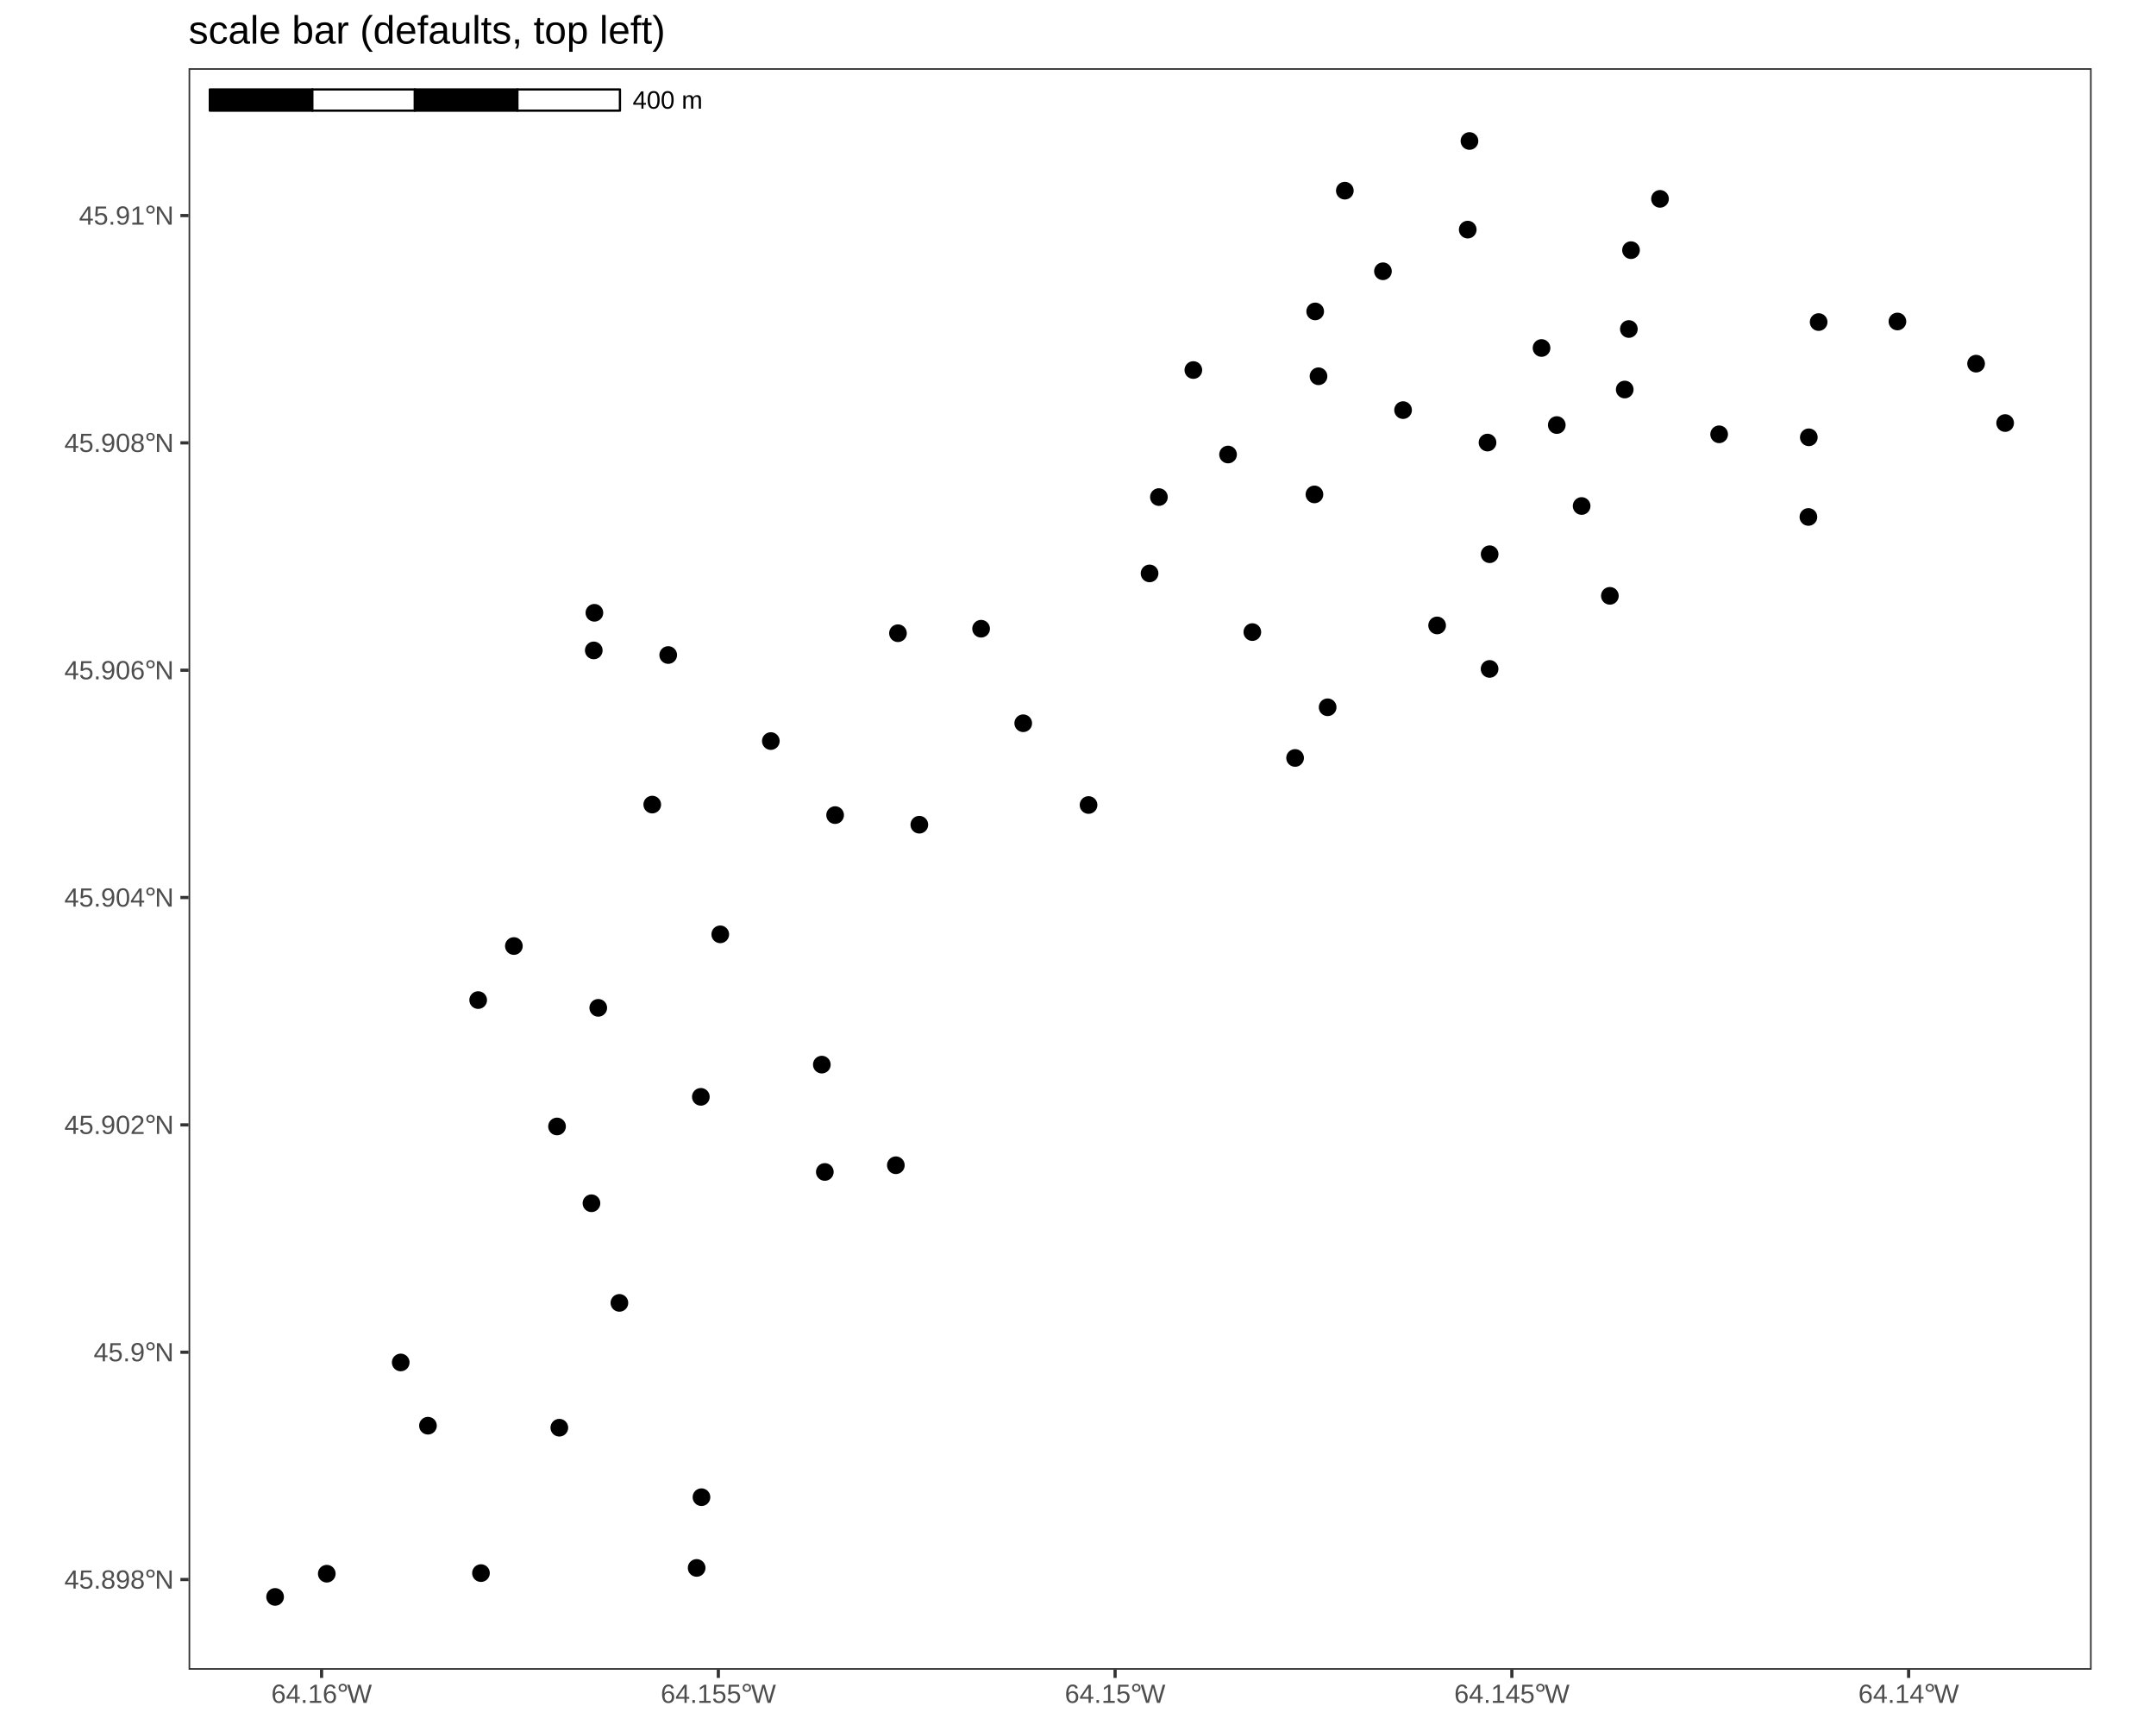
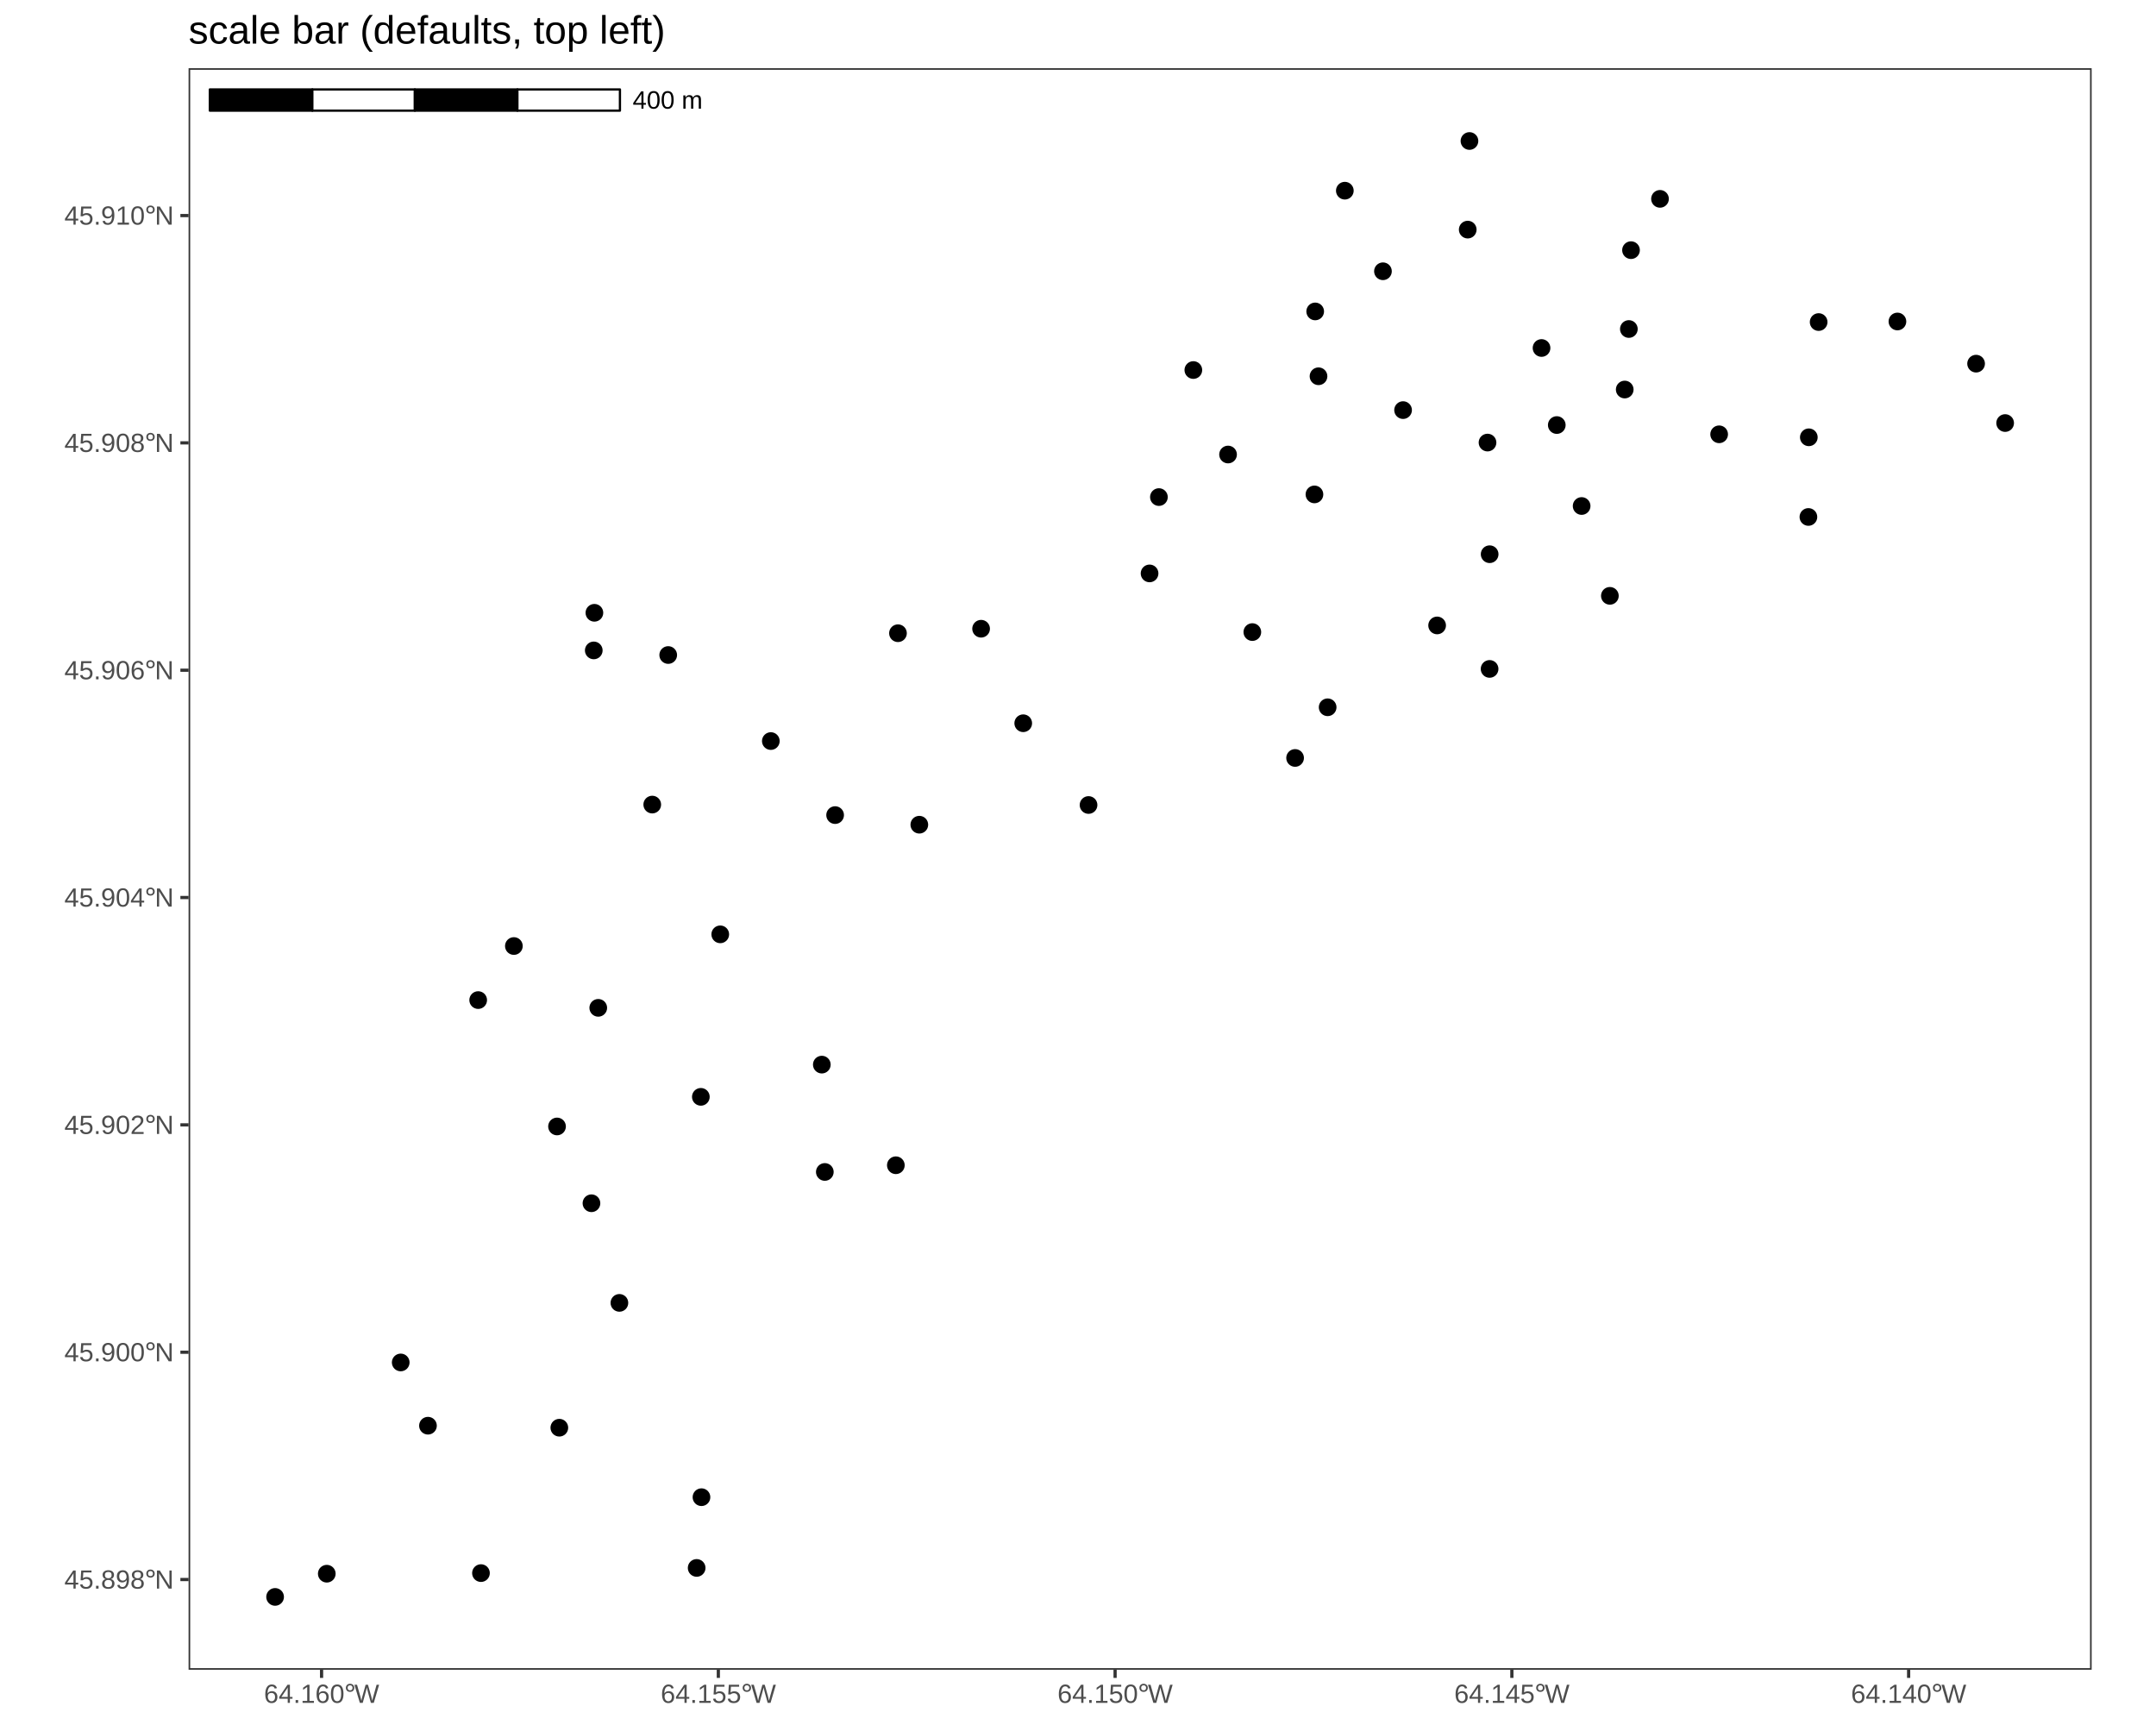
<svg xmlns="http://www.w3.org/2000/svg" viewBox="0 0 720.00 576.00">
  <defs>
    <style type="text/css">
    line, polyline, polygon, path, rect, circle {
      fill: none;
      stroke: #000000;
      stroke-linecap: round;
      stroke-linejoin: round;
      stroke-miterlimit: 10.00;
    }
  </style>
  </defs>
  <rect width="100%" height="100%" style="stroke: none; fill: #FFFFFF;" />
  <defs>
    <clipPath id="cpMTYuMDF8NzAzLjk5fDU3Ni4wMHwwLjAw">
      <rect x="16.01" y="0.00" width="687.98" height="576.00" />
    </clipPath>
  </defs>
  <rect x="16.01" y="0.00" width="687.98" height="576.00" style="stroke-width: 1.07; stroke: #FFFFFF; fill: #FFFFFF;" clip-path="url(#cpMTYuMDF8NzAzLjk5fDU3Ni4wMHwwLjAw)" />
  <defs>
    <clipPath id="cpMC4wMHw3MjAuMDB8NTc2LjAwfDAuMDA=">
      <rect x="0.00" y="0.00" width="720.00" height="576.00" />
    </clipPath>
  </defs>
  <defs>
    <clipPath id="cpNjIuOTh8Njk4LjUxfDU1Ny41NHwyMi43Nw==">
      <rect x="62.98" y="22.77" width="635.53" height="534.77" />
    </clipPath>
  </defs>
  <rect x="62.98" y="22.77" width="635.53" height="534.77" style="stroke-width: 1.07; stroke: none; fill: #FFFFFF;" clip-path="url(#cpNjIuOTh8Njk4LjUxfDU1Ny41NHwyMi43Nw==)" />
  <circle cx="669.62" cy="141.26" r="1.95pt" style="stroke-width: 0.71; stroke-linecap: butt; fill: #000000;" clip-path="url(#cpNjIuOTh8Njk4LjUxfDU1Ny41NHwyMi43Nw==)" />
  <circle cx="659.92" cy="121.43" r="1.95pt" style="stroke-width: 0.71; stroke-linecap: butt; fill: #000000;" clip-path="url(#cpNjIuOTh8Njk4LjUxfDU1Ny41NHwyMi43Nw==)" />
  <circle cx="633.65" cy="107.35" r="1.95pt" style="stroke-width: 0.71; stroke-linecap: butt; fill: #000000;" clip-path="url(#cpNjIuOTh8Njk4LjUxfDU1Ny41NHwyMi43Nw==)" />
  <circle cx="607.34" cy="107.54" r="1.95pt" style="stroke-width: 0.71; stroke-linecap: butt; fill: #000000;" clip-path="url(#cpNjIuOTh8Njk4LjUxfDU1Ny41NHwyMi43Nw==)" />
  <circle cx="604.06" cy="146.02" r="1.95pt" style="stroke-width: 0.71; stroke-linecap: butt; fill: #000000;" clip-path="url(#cpNjIuOTh8Njk4LjUxfDU1Ny41NHwyMi43Nw==)" />
  <circle cx="603.92" cy="172.62" r="1.95pt" style="stroke-width: 0.71; stroke-linecap: butt; fill: #000000;" clip-path="url(#cpNjIuOTh8Njk4LjUxfDU1Ny41NHwyMi43Nw==)" />
  <circle cx="574.11" cy="145.02" r="1.95pt" style="stroke-width: 0.71; stroke-linecap: butt; fill: #000000;" clip-path="url(#cpNjIuOTh8Njk4LjUxfDU1Ny41NHwyMi43Nw==)" />
  <circle cx="554.36" cy="66.40" r="1.95pt" style="stroke-width: 0.71; stroke-linecap: butt; fill: #000000;" clip-path="url(#cpNjIuOTh8Njk4LjUxfDU1Ny41NHwyMi43Nw==)" />
  <circle cx="544.68" cy="83.53" r="1.95pt" style="stroke-width: 0.71; stroke-linecap: butt; fill: #000000;" clip-path="url(#cpNjIuOTh8Njk4LjUxfDU1Ny41NHwyMi43Nw==)" />
  <circle cx="543.96" cy="109.86" r="1.95pt" style="stroke-width: 0.71; stroke-linecap: butt; fill: #000000;" clip-path="url(#cpNjIuOTh8Njk4LjUxfDU1Ny41NHwyMi43Nw==)" />
  <circle cx="542.58" cy="130.07" r="1.95pt" style="stroke-width: 0.71; stroke-linecap: butt; fill: #000000;" clip-path="url(#cpNjIuOTh8Njk4LjUxfDU1Ny41NHwyMi43Nw==)" />
  <circle cx="537.62" cy="198.96" r="1.95pt" style="stroke-width: 0.71; stroke-linecap: butt; fill: #000000;" clip-path="url(#cpNjIuOTh8Njk4LjUxfDU1Ny41NHwyMi43Nw==)" />
  <circle cx="528.19" cy="168.96" r="1.95pt" style="stroke-width: 0.71; stroke-linecap: butt; fill: #000000;" clip-path="url(#cpNjIuOTh8Njk4LjUxfDU1Ny41NHwyMi43Nw==)" />
  <circle cx="519.89" cy="141.93" r="1.95pt" style="stroke-width: 0.71; stroke-linecap: butt; fill: #000000;" clip-path="url(#cpNjIuOTh8Njk4LjUxfDU1Ny41NHwyMi43Nw==)" />
  <circle cx="514.80" cy="116.20" r="1.95pt" style="stroke-width: 0.71; stroke-linecap: butt; fill: #000000;" clip-path="url(#cpNjIuOTh8Njk4LjUxfDU1Ny41NHwyMi43Nw==)" />
  <circle cx="490.73" cy="47.08" r="1.95pt" style="stroke-width: 0.71; stroke-linecap: butt; fill: #000000;" clip-path="url(#cpNjIuOTh8Njk4LjUxfDU1Ny41NHwyMi43Nw==)" />
  <circle cx="490.15" cy="76.67" r="1.95pt" style="stroke-width: 0.71; stroke-linecap: butt; fill: #000000;" clip-path="url(#cpNjIuOTh8Njk4LjUxfDU1Ny41NHwyMi43Nw==)" />
  <circle cx="496.76" cy="147.78" r="1.95pt" style="stroke-width: 0.71; stroke-linecap: butt; fill: #000000;" clip-path="url(#cpNjIuOTh8Njk4LjUxfDU1Ny41NHwyMi43Nw==)" />
  <circle cx="497.47" cy="185.06" r="1.95pt" style="stroke-width: 0.71; stroke-linecap: butt; fill: #000000;" clip-path="url(#cpNjIuOTh8Njk4LjUxfDU1Ny41NHwyMi43Nw==)" />
  <circle cx="497.45" cy="223.36" r="1.95pt" style="stroke-width: 0.71; stroke-linecap: butt; fill: #000000;" clip-path="url(#cpNjIuOTh8Njk4LjUxfDU1Ny41NHwyMi43Nw==)" />
  <circle cx="479.93" cy="208.84" r="1.95pt" style="stroke-width: 0.71; stroke-linecap: butt; fill: #000000;" clip-path="url(#cpNjIuOTh8Njk4LjUxfDU1Ny41NHwyMi43Nw==)" />
  <circle cx="468.56" cy="136.94" r="1.95pt" style="stroke-width: 0.71; stroke-linecap: butt; fill: #000000;" clip-path="url(#cpNjIuOTh8Njk4LjUxfDU1Ny41NHwyMi43Nw==)" />
  <circle cx="461.84" cy="90.58" r="1.95pt" style="stroke-width: 0.71; stroke-linecap: butt; fill: #000000;" clip-path="url(#cpNjIuOTh8Njk4LjUxfDU1Ny41NHwyMi43Nw==)" />
  <circle cx="449.11" cy="63.67" r="1.95pt" style="stroke-width: 0.71; stroke-linecap: butt; fill: #000000;" clip-path="url(#cpNjIuOTh8Njk4LjUxfDU1Ny41NHwyMi43Nw==)" />
  <circle cx="439.21" cy="103.99" r="1.95pt" style="stroke-width: 0.71; stroke-linecap: butt; fill: #000000;" clip-path="url(#cpNjIuOTh8Njk4LjUxfDU1Ny41NHwyMi43Nw==)" />
  <circle cx="440.32" cy="125.64" r="1.95pt" style="stroke-width: 0.71; stroke-linecap: butt; fill: #000000;" clip-path="url(#cpNjIuOTh8Njk4LjUxfDU1Ny41NHwyMi43Nw==)" />
  <circle cx="438.96" cy="165.09" r="1.95pt" style="stroke-width: 0.71; stroke-linecap: butt; fill: #000000;" clip-path="url(#cpNjIuOTh8Njk4LjUxfDU1Ny41NHwyMi43Nw==)" />
  <circle cx="443.37" cy="236.17" r="1.95pt" style="stroke-width: 0.71; stroke-linecap: butt; fill: #000000;" clip-path="url(#cpNjIuOTh8Njk4LjUxfDU1Ny41NHwyMi43Nw==)" />
  <circle cx="432.50" cy="253.09" r="1.95pt" style="stroke-width: 0.71; stroke-linecap: butt; fill: #000000;" clip-path="url(#cpNjIuOTh8Njk4LjUxfDU1Ny41NHwyMi43Nw==)" />
  <circle cx="418.22" cy="211.06" r="1.95pt" style="stroke-width: 0.71; stroke-linecap: butt; fill: #000000;" clip-path="url(#cpNjIuOTh8Njk4LjUxfDU1Ny41NHwyMi43Nw==)" />
  <circle cx="410.11" cy="151.77" r="1.95pt" style="stroke-width: 0.71; stroke-linecap: butt; fill: #000000;" clip-path="url(#cpNjIuOTh8Njk4LjUxfDU1Ny41NHwyMi43Nw==)" />
  <circle cx="398.52" cy="123.56" r="1.95pt" style="stroke-width: 0.71; stroke-linecap: butt; fill: #000000;" clip-path="url(#cpNjIuOTh8Njk4LjUxfDU1Ny41NHwyMi43Nw==)" />
  <circle cx="387.02" cy="165.98" r="1.95pt" style="stroke-width: 0.71; stroke-linecap: butt; fill: #000000;" clip-path="url(#cpNjIuOTh8Njk4LjUxfDU1Ny41NHwyMi43Nw==)" />
  <circle cx="383.90" cy="191.47" r="1.95pt" style="stroke-width: 0.71; stroke-linecap: butt; fill: #000000;" clip-path="url(#cpNjIuOTh8Njk4LjUxfDU1Ny41NHwyMi43Nw==)" />
  <circle cx="363.52" cy="268.80" r="1.95pt" style="stroke-width: 0.71; stroke-linecap: butt; fill: #000000;" clip-path="url(#cpNjIuOTh8Njk4LjUxfDU1Ny41NHwyMi43Nw==)" />
  <circle cx="341.71" cy="241.50" r="1.95pt" style="stroke-width: 0.71; stroke-linecap: butt; fill: #000000;" clip-path="url(#cpNjIuOTh8Njk4LjUxfDU1Ny41NHwyMi43Nw==)" />
  <circle cx="327.64" cy="209.94" r="1.95pt" style="stroke-width: 0.71; stroke-linecap: butt; fill: #000000;" clip-path="url(#cpNjIuOTh8Njk4LjUxfDU1Ny41NHwyMi43Nw==)" />
  <circle cx="299.88" cy="211.44" r="1.95pt" style="stroke-width: 0.71; stroke-linecap: butt; fill: #000000;" clip-path="url(#cpNjIuOTh8Njk4LjUxfDU1Ny41NHwyMi43Nw==)" />
  <circle cx="307.01" cy="275.38" r="1.95pt" style="stroke-width: 0.71; stroke-linecap: butt; fill: #000000;" clip-path="url(#cpNjIuOTh8Njk4LjUxfDU1Ny41NHwyMi43Nw==)" />
  <circle cx="278.89" cy="272.17" r="1.95pt" style="stroke-width: 0.71; stroke-linecap: butt; fill: #000000;" clip-path="url(#cpNjIuOTh8Njk4LjUxfDU1Ny41NHwyMi43Nw==)" />
  <circle cx="257.42" cy="247.45" r="1.95pt" style="stroke-width: 0.71; stroke-linecap: butt; fill: #000000;" clip-path="url(#cpNjIuOTh8Njk4LjUxfDU1Ny41NHwyMi43Nw==)" />
  <circle cx="223.15" cy="218.72" r="1.95pt" style="stroke-width: 0.71; stroke-linecap: butt; fill: #000000;" clip-path="url(#cpNjIuOTh8Njk4LjUxfDU1Ny41NHwyMi43Nw==)" />
  <circle cx="198.50" cy="204.62" r="1.95pt" style="stroke-width: 0.71; stroke-linecap: butt; fill: #000000;" clip-path="url(#cpNjIuOTh8Njk4LjUxfDU1Ny41NHwyMi43Nw==)" />
  <circle cx="198.29" cy="217.18" r="1.95pt" style="stroke-width: 0.71; stroke-linecap: butt; fill: #000000;" clip-path="url(#cpNjIuOTh8Njk4LjUxfDU1Ny41NHwyMi43Nw==)" />
  <circle cx="217.82" cy="268.66" r="1.95pt" style="stroke-width: 0.71; stroke-linecap: butt; fill: #000000;" clip-path="url(#cpNjIuOTh8Njk4LjUxfDU1Ny41NHwyMi43Nw==)" />
  <circle cx="240.53" cy="311.99" r="1.95pt" style="stroke-width: 0.71; stroke-linecap: butt; fill: #000000;" clip-path="url(#cpNjIuOTh8Njk4LjUxfDU1Ny41NHwyMi43Nw==)" />
  <circle cx="274.45" cy="355.49" r="1.95pt" style="stroke-width: 0.71; stroke-linecap: butt; fill: #000000;" clip-path="url(#cpNjIuOTh8Njk4LjUxfDU1Ny41NHwyMi43Nw==)" />
  <circle cx="299.17" cy="389.09" r="1.95pt" style="stroke-width: 0.71; stroke-linecap: butt; fill: #000000;" clip-path="url(#cpNjIuOTh8Njk4LjUxfDU1Ny41NHwyMi43Nw==)" />
  <circle cx="275.45" cy="391.33" r="1.95pt" style="stroke-width: 0.71; stroke-linecap: butt; fill: #000000;" clip-path="url(#cpNjIuOTh8Njk4LjUxfDU1Ny41NHwyMi43Nw==)" />
  <circle cx="234.05" cy="366.25" r="1.95pt" style="stroke-width: 0.71; stroke-linecap: butt; fill: #000000;" clip-path="url(#cpNjIuOTh8Njk4LjUxfDU1Ny41NHwyMi43Nw==)" />
  <circle cx="199.79" cy="336.53" r="1.95pt" style="stroke-width: 0.71; stroke-linecap: butt; fill: #000000;" clip-path="url(#cpNjIuOTh8Njk4LjUxfDU1Ny41NHwyMi43Nw==)" />
  <circle cx="171.61" cy="315.89" r="1.95pt" style="stroke-width: 0.71; stroke-linecap: butt; fill: #000000;" clip-path="url(#cpNjIuOTh8Njk4LjUxfDU1Ny41NHwyMi43Nw==)" />
  <circle cx="159.69" cy="333.94" r="1.95pt" style="stroke-width: 0.71; stroke-linecap: butt; fill: #000000;" clip-path="url(#cpNjIuOTh8Njk4LjUxfDU1Ny41NHwyMi43Nw==)" />
  <circle cx="186.02" cy="376.14" r="1.95pt" style="stroke-width: 0.71; stroke-linecap: butt; fill: #000000;" clip-path="url(#cpNjIuOTh8Njk4LjUxfDU1Ny41NHwyMi43Nw==)" />
  <circle cx="197.52" cy="401.78" r="1.95pt" style="stroke-width: 0.71; stroke-linecap: butt; fill: #000000;" clip-path="url(#cpNjIuOTh8Njk4LjUxfDU1Ny41NHwyMi43Nw==)" />
  <circle cx="206.85" cy="435.05" r="1.95pt" style="stroke-width: 0.71; stroke-linecap: butt; fill: #000000;" clip-path="url(#cpNjIuOTh8Njk4LjUxfDU1Ny41NHwyMi43Nw==)" />
  <circle cx="234.26" cy="499.93" r="1.95pt" style="stroke-width: 0.71; stroke-linecap: butt; fill: #000000;" clip-path="url(#cpNjIuOTh8Njk4LjUxfDU1Ny41NHwyMi43Nw==)" />
  <circle cx="232.65" cy="523.55" r="1.95pt" style="stroke-width: 0.71; stroke-linecap: butt; fill: #000000;" clip-path="url(#cpNjIuOTh8Njk4LjUxfDU1Ny41NHwyMi43Nw==)" />
  <circle cx="186.79" cy="476.73" r="1.95pt" style="stroke-width: 0.71; stroke-linecap: butt; fill: #000000;" clip-path="url(#cpNjIuOTh8Njk4LjUxfDU1Ny41NHwyMi43Nw==)" />
  <circle cx="133.82" cy="454.94" r="1.95pt" style="stroke-width: 0.71; stroke-linecap: butt; fill: #000000;" clip-path="url(#cpNjIuOTh8Njk4LjUxfDU1Ny41NHwyMi43Nw==)" />
  <circle cx="142.92" cy="476.06" r="1.95pt" style="stroke-width: 0.71; stroke-linecap: butt; fill: #000000;" clip-path="url(#cpNjIuOTh8Njk4LjUxfDU1Ny41NHwyMi43Nw==)" />
  <circle cx="160.62" cy="525.28" r="1.95pt" style="stroke-width: 0.71; stroke-linecap: butt; fill: #000000;" clip-path="url(#cpNjIuOTh8Njk4LjUxfDU1Ny41NHwyMi43Nw==)" />
  <circle cx="109.13" cy="525.48" r="1.95pt" style="stroke-width: 0.71; stroke-linecap: butt; fill: #000000;" clip-path="url(#cpNjIuOTh8Njk4LjUxfDU1Ny41NHwyMi43Nw==)" />
  <circle cx="91.87" cy="533.23" r="1.95pt" style="stroke-width: 0.71; stroke-linecap: butt; fill: #000000;" clip-path="url(#cpNjIuOTh8Njk4LjUxfDU1Ny41NHwyMi43Nw==)" />
  <rect x="70.07" y="29.86" width="34.24" height="7.09" style="stroke-width: 0.75; fill: #000000;" clip-path="url(#cpNjIuOTh8Njk4LjUxfDU1Ny41NHwyMi43Nw==)" />
  <rect x="104.31" y="29.86" width="34.24" height="7.09" style="stroke-width: 0.75; fill: #FFFFFF;" clip-path="url(#cpNjIuOTh8Njk4LjUxfDU1Ny41NHwyMi43Nw==)" />
  <rect x="138.55" y="29.86" width="34.24" height="7.09" style="stroke-width: 0.75; fill: #000000;" clip-path="url(#cpNjIuOTh8Njk4LjUxfDU1Ny41NHwyMi43Nw==)" />
  <rect x="172.79" y="29.86" width="34.24" height="7.09" style="stroke-width: 0.75; fill: #FFFFFF;" clip-path="url(#cpNjIuOTh8Njk4LjUxfDU1Ny41NHwyMi43Nw==)" />
  <g clip-path="url(#cpNjIuOTh8Njk4LjUxfDU1Ny41NHwyMi43Nw==)">
    <text x="211.28" y="36.28" style="font-size: 8.40px; font-family: Liberation Sans;" textLength="23.33px" lengthAdjust="spacingAndGlyphs">400 m</text>
  </g>
  <rect x="62.98" y="22.77" width="635.53" height="534.77" style="stroke-width: 1.07; stroke: #333333;" clip-path="url(#cpNjIuOTh8Njk4LjUxfDU1Ny41NHwyMi43Nw==)" />
  <defs>
    <clipPath id="cpMC4wMHw3MjAuMDB8NTc2LjAwfDAuMDA=">
      <rect x="0.00" y="0.00" width="720.00" height="576.00" />
    </clipPath>
  </defs>
  <g clip-path="url(#cpMC4wMHw3MjAuMDB8NTc2LjAwfDAuMDA=)">
    <text x="21.49" y="530.46" style="font-size: 8.80px; fill: #4D4D4D; font-family: Liberation Sans;" textLength="26.89px" lengthAdjust="spacingAndGlyphs">45.898</text>
  </g>
  <g clip-path="url(#cpMC4wMHw3MjAuMDB8NTc2LjAwfDAuMDA=)">
    <text x="48.38" y="530.46" style="font-size: 8.80px; fill: #4D4D4D; font-family: Symbola;" textLength="3.31px" lengthAdjust="spacingAndGlyphs">°</text>
  </g>
  <g clip-path="url(#cpMC4wMHw3MjAuMDB8NTc2LjAwfDAuMDA=)">
    <text x="51.69" y="530.46" style="font-size: 8.80px; fill: #4D4D4D; font-family: Liberation Sans;" textLength="6.36px" lengthAdjust="spacingAndGlyphs">N</text>
  </g>
  <g clip-path="url(#cpMC4wMHw3MjAuMDB8NTc2LjAwfDAuMDA=)">
-     <text x="31.27" y="454.55" style="font-size: 8.80px; fill: #4D4D4D; font-family: Liberation Sans;" textLength="17.11px" lengthAdjust="spacingAndGlyphs">45.9</text>
+     <text x="21.49" y="454.55" style="font-size: 8.80px; fill: #4D4D4D; font-family: Liberation Sans;" textLength="26.89px" lengthAdjust="spacingAndGlyphs">45.900</text>
  </g>
  <g clip-path="url(#cpMC4wMHw3MjAuMDB8NTc2LjAwfDAuMDA=)">
    <text x="48.38" y="454.55" style="font-size: 8.80px; fill: #4D4D4D; font-family: Symbola;" textLength="3.31px" lengthAdjust="spacingAndGlyphs">°</text>
  </g>
  <g clip-path="url(#cpMC4wMHw3MjAuMDB8NTc2LjAwfDAuMDA=)">
    <text x="51.69" y="454.55" style="font-size: 8.80px; fill: #4D4D4D; font-family: Liberation Sans;" textLength="6.36px" lengthAdjust="spacingAndGlyphs">N</text>
  </g>
  <g clip-path="url(#cpMC4wMHw3MjAuMDB8NTc2LjAwfDAuMDA=)">
    <text x="21.49" y="378.64" style="font-size: 8.80px; fill: #4D4D4D; font-family: Liberation Sans;" textLength="26.89px" lengthAdjust="spacingAndGlyphs">45.902</text>
  </g>
  <g clip-path="url(#cpMC4wMHw3MjAuMDB8NTc2LjAwfDAuMDA=)">
    <text x="48.38" y="378.64" style="font-size: 8.80px; fill: #4D4D4D; font-family: Symbola;" textLength="3.31px" lengthAdjust="spacingAndGlyphs">°</text>
  </g>
  <g clip-path="url(#cpMC4wMHw3MjAuMDB8NTc2LjAwfDAuMDA=)">
    <text x="51.69" y="378.64" style="font-size: 8.80px; fill: #4D4D4D; font-family: Liberation Sans;" textLength="6.36px" lengthAdjust="spacingAndGlyphs">N</text>
  </g>
  <g clip-path="url(#cpMC4wMHw3MjAuMDB8NTc2LjAwfDAuMDA=)">
    <text x="21.49" y="302.73" style="font-size: 8.80px; fill: #4D4D4D; font-family: Liberation Sans;" textLength="26.89px" lengthAdjust="spacingAndGlyphs">45.904</text>
  </g>
  <g clip-path="url(#cpMC4wMHw3MjAuMDB8NTc2LjAwfDAuMDA=)">
    <text x="48.38" y="302.73" style="font-size: 8.80px; fill: #4D4D4D; font-family: Symbola;" textLength="3.31px" lengthAdjust="spacingAndGlyphs">°</text>
  </g>
  <g clip-path="url(#cpMC4wMHw3MjAuMDB8NTc2LjAwfDAuMDA=)">
    <text x="51.69" y="302.73" style="font-size: 8.80px; fill: #4D4D4D; font-family: Liberation Sans;" textLength="6.36px" lengthAdjust="spacingAndGlyphs">N</text>
  </g>
  <g clip-path="url(#cpMC4wMHw3MjAuMDB8NTc2LjAwfDAuMDA=)">
    <text x="21.49" y="226.82" style="font-size: 8.80px; fill: #4D4D4D; font-family: Liberation Sans;" textLength="26.89px" lengthAdjust="spacingAndGlyphs">45.906</text>
  </g>
  <g clip-path="url(#cpMC4wMHw3MjAuMDB8NTc2LjAwfDAuMDA=)">
    <text x="48.38" y="226.82" style="font-size: 8.80px; fill: #4D4D4D; font-family: Symbola;" textLength="3.31px" lengthAdjust="spacingAndGlyphs">°</text>
  </g>
  <g clip-path="url(#cpMC4wMHw3MjAuMDB8NTc2LjAwfDAuMDA=)">
    <text x="51.69" y="226.82" style="font-size: 8.80px; fill: #4D4D4D; font-family: Liberation Sans;" textLength="6.36px" lengthAdjust="spacingAndGlyphs">N</text>
  </g>
  <g clip-path="url(#cpMC4wMHw3MjAuMDB8NTc2LjAwfDAuMDA=)">
    <text x="21.49" y="150.91" style="font-size: 8.80px; fill: #4D4D4D; font-family: Liberation Sans;" textLength="26.89px" lengthAdjust="spacingAndGlyphs">45.908</text>
  </g>
  <g clip-path="url(#cpMC4wMHw3MjAuMDB8NTc2LjAwfDAuMDA=)">
    <text x="48.38" y="150.91" style="font-size: 8.80px; fill: #4D4D4D; font-family: Symbola;" textLength="3.31px" lengthAdjust="spacingAndGlyphs">°</text>
  </g>
  <g clip-path="url(#cpMC4wMHw3MjAuMDB8NTc2LjAwfDAuMDA=)">
    <text x="51.69" y="150.91" style="font-size: 8.80px; fill: #4D4D4D; font-family: Liberation Sans;" textLength="6.36px" lengthAdjust="spacingAndGlyphs">N</text>
  </g>
  <g clip-path="url(#cpMC4wMHw3MjAuMDB8NTc2LjAwfDAuMDA=)">
-     <text x="26.38" y="75.01" style="font-size: 8.80px; fill: #4D4D4D; font-family: Liberation Sans;" textLength="22.00px" lengthAdjust="spacingAndGlyphs">45.91</text>
+     <text x="21.49" y="75.01" style="font-size: 8.80px; fill: #4D4D4D; font-family: Liberation Sans;" textLength="26.89px" lengthAdjust="spacingAndGlyphs">45.910</text>
  </g>
  <g clip-path="url(#cpMC4wMHw3MjAuMDB8NTc2LjAwfDAuMDA=)">
    <text x="48.38" y="75.01" style="font-size: 8.80px; fill: #4D4D4D; font-family: Symbola;" textLength="3.31px" lengthAdjust="spacingAndGlyphs">°</text>
  </g>
  <g clip-path="url(#cpMC4wMHw3MjAuMDB8NTc2LjAwfDAuMDA=)">
    <text x="51.69" y="75.01" style="font-size: 8.80px; fill: #4D4D4D; font-family: Liberation Sans;" textLength="6.36px" lengthAdjust="spacingAndGlyphs">N</text>
  </g>
  <polyline points="60.24,527.42 62.98,527.42 " style="stroke-width: 1.07; stroke: #333333; stroke-linecap: butt;" clip-path="url(#cpMC4wMHw3MjAuMDB8NTc2LjAwfDAuMDA=)" />
  <polyline points="60.24,451.52 62.98,451.52 " style="stroke-width: 1.07; stroke: #333333; stroke-linecap: butt;" clip-path="url(#cpMC4wMHw3MjAuMDB8NTc2LjAwfDAuMDA=)" />
  <polyline points="60.24,375.61 62.98,375.61 " style="stroke-width: 1.07; stroke: #333333; stroke-linecap: butt;" clip-path="url(#cpMC4wMHw3MjAuMDB8NTc2LjAwfDAuMDA=)" />
  <polyline points="60.24,299.70 62.98,299.70 " style="stroke-width: 1.07; stroke: #333333; stroke-linecap: butt;" clip-path="url(#cpMC4wMHw3MjAuMDB8NTc2LjAwfDAuMDA=)" />
  <polyline points="60.24,223.79 62.98,223.79 " style="stroke-width: 1.07; stroke: #333333; stroke-linecap: butt;" clip-path="url(#cpMC4wMHw3MjAuMDB8NTc2LjAwfDAuMDA=)" />
  <polyline points="60.24,147.88 62.98,147.88 " style="stroke-width: 1.07; stroke: #333333; stroke-linecap: butt;" clip-path="url(#cpMC4wMHw3MjAuMDB8NTc2LjAwfDAuMDA=)" />
  <polyline points="60.24,71.98 62.98,71.98 " style="stroke-width: 1.07; stroke: #333333; stroke-linecap: butt;" clip-path="url(#cpMC4wMHw3MjAuMDB8NTc2LjAwfDAuMDA=)" />
  <polyline points="107.39,560.28 107.39,557.54 " style="stroke-width: 1.07; stroke: #333333; stroke-linecap: butt;" clip-path="url(#cpMC4wMHw3MjAuMDB8NTc2LjAwfDAuMDA=)" />
  <polyline points="239.89,560.28 239.89,557.54 " style="stroke-width: 1.07; stroke: #333333; stroke-linecap: butt;" clip-path="url(#cpMC4wMHw3MjAuMDB8NTc2LjAwfDAuMDA=)" />
  <polyline points="372.39,560.28 372.39,557.54 " style="stroke-width: 1.07; stroke: #333333; stroke-linecap: butt;" clip-path="url(#cpMC4wMHw3MjAuMDB8NTc2LjAwfDAuMDA=)" />
  <polyline points="504.89,560.28 504.89,557.54 " style="stroke-width: 1.07; stroke: #333333; stroke-linecap: butt;" clip-path="url(#cpMC4wMHw3MjAuMDB8NTc2LjAwfDAuMDA=)" />
  <polyline points="637.39,560.28 637.39,557.54 " style="stroke-width: 1.07; stroke: #333333; stroke-linecap: butt;" clip-path="url(#cpMC4wMHw3MjAuMDB8NTc2LjAwfDAuMDA=)" />
  <g clip-path="url(#cpMC4wMHw3MjAuMDB8NTc2LjAwfDAuMDA=)">
-     <text x="90.59" y="568.61" style="font-size: 8.80px; fill: #4D4D4D; font-family: Liberation Sans;" textLength="22.00px" lengthAdjust="spacingAndGlyphs">64.16</text>
-   </g>
-   <g clip-path="url(#cpMC4wMHw3MjAuMDB8NTc2LjAwfDAuMDA=)">
-     <text x="112.59" y="568.61" style="font-size: 8.80px; fill: #4D4D4D; font-family: Symbola;" textLength="3.31px" lengthAdjust="spacingAndGlyphs">°</text>
-   </g>
-   <g clip-path="url(#cpMC4wMHw3MjAuMDB8NTc2LjAwfDAuMDA=)">
-     <text x="115.90" y="568.61" style="font-size: 8.80px; fill: #4D4D4D; font-family: Liberation Sans;" textLength="8.30px" lengthAdjust="spacingAndGlyphs">W</text>
+     <text x="88.14" y="568.61" style="font-size: 8.80px; fill: #4D4D4D; font-family: Liberation Sans;" textLength="26.89px" lengthAdjust="spacingAndGlyphs">64.160</text>
+   </g>
+   <g clip-path="url(#cpMC4wMHw3MjAuMDB8NTc2LjAwfDAuMDA=)">
+     <text x="115.03" y="568.61" style="font-size: 8.80px; fill: #4D4D4D; font-family: Symbola;" textLength="3.31px" lengthAdjust="spacingAndGlyphs">°</text>
+   </g>
+   <g clip-path="url(#cpMC4wMHw3MjAuMDB8NTc2LjAwfDAuMDA=)">
+     <text x="118.34" y="568.61" style="font-size: 8.80px; fill: #4D4D4D; font-family: Liberation Sans;" textLength="8.30px" lengthAdjust="spacingAndGlyphs">W</text>
  </g>
  <g clip-path="url(#cpMC4wMHw3MjAuMDB8NTc2LjAwfDAuMDA=)">
    <text x="220.64" y="568.61" style="font-size: 8.80px; fill: #4D4D4D; font-family: Liberation Sans;" textLength="26.89px" lengthAdjust="spacingAndGlyphs">64.155</text>
  </g>
  <g clip-path="url(#cpMC4wMHw3MjAuMDB8NTc2LjAwfDAuMDA=)">
    <text x="247.53" y="568.61" style="font-size: 8.80px; fill: #4D4D4D; font-family: Symbola;" textLength="3.31px" lengthAdjust="spacingAndGlyphs">°</text>
  </g>
  <g clip-path="url(#cpMC4wMHw3MjAuMDB8NTc2LjAwfDAuMDA=)">
    <text x="250.84" y="568.61" style="font-size: 8.80px; fill: #4D4D4D; font-family: Liberation Sans;" textLength="8.30px" lengthAdjust="spacingAndGlyphs">W</text>
  </g>
  <g clip-path="url(#cpMC4wMHw3MjAuMDB8NTc2LjAwfDAuMDA=)">
-     <text x="355.59" y="568.61" style="font-size: 8.80px; fill: #4D4D4D; font-family: Liberation Sans;" textLength="22.00px" lengthAdjust="spacingAndGlyphs">64.15</text>
-   </g>
-   <g clip-path="url(#cpMC4wMHw3MjAuMDB8NTc2LjAwfDAuMDA=)">
-     <text x="377.59" y="568.61" style="font-size: 8.80px; fill: #4D4D4D; font-family: Symbola;" textLength="3.31px" lengthAdjust="spacingAndGlyphs">°</text>
-   </g>
-   <g clip-path="url(#cpMC4wMHw3MjAuMDB8NTc2LjAwfDAuMDA=)">
-     <text x="380.90" y="568.61" style="font-size: 8.80px; fill: #4D4D4D; font-family: Liberation Sans;" textLength="8.30px" lengthAdjust="spacingAndGlyphs">W</text>
+     <text x="353.14" y="568.61" style="font-size: 8.80px; fill: #4D4D4D; font-family: Liberation Sans;" textLength="26.89px" lengthAdjust="spacingAndGlyphs">64.150</text>
+   </g>
+   <g clip-path="url(#cpMC4wMHw3MjAuMDB8NTc2LjAwfDAuMDA=)">
+     <text x="380.03" y="568.61" style="font-size: 8.80px; fill: #4D4D4D; font-family: Symbola;" textLength="3.31px" lengthAdjust="spacingAndGlyphs">°</text>
+   </g>
+   <g clip-path="url(#cpMC4wMHw3MjAuMDB8NTc2LjAwfDAuMDA=)">
+     <text x="383.34" y="568.61" style="font-size: 8.80px; fill: #4D4D4D; font-family: Liberation Sans;" textLength="8.30px" lengthAdjust="spacingAndGlyphs">W</text>
  </g>
  <g clip-path="url(#cpMC4wMHw3MjAuMDB8NTc2LjAwfDAuMDA=)">
    <text x="485.64" y="568.61" style="font-size: 8.80px; fill: #4D4D4D; font-family: Liberation Sans;" textLength="26.89px" lengthAdjust="spacingAndGlyphs">64.145</text>
  </g>
  <g clip-path="url(#cpMC4wMHw3MjAuMDB8NTc2LjAwfDAuMDA=)">
    <text x="512.53" y="568.61" style="font-size: 8.80px; fill: #4D4D4D; font-family: Symbola;" textLength="3.31px" lengthAdjust="spacingAndGlyphs">°</text>
  </g>
  <g clip-path="url(#cpMC4wMHw3MjAuMDB8NTc2LjAwfDAuMDA=)">
    <text x="515.85" y="568.61" style="font-size: 8.80px; fill: #4D4D4D; font-family: Liberation Sans;" textLength="8.30px" lengthAdjust="spacingAndGlyphs">W</text>
  </g>
  <g clip-path="url(#cpMC4wMHw3MjAuMDB8NTc2LjAwfDAuMDA=)">
-     <text x="620.59" y="568.61" style="font-size: 8.80px; fill: #4D4D4D; font-family: Liberation Sans;" textLength="22.00px" lengthAdjust="spacingAndGlyphs">64.14</text>
-   </g>
-   <g clip-path="url(#cpMC4wMHw3MjAuMDB8NTc2LjAwfDAuMDA=)">
-     <text x="642.59" y="568.61" style="font-size: 8.80px; fill: #4D4D4D; font-family: Symbola;" textLength="3.31px" lengthAdjust="spacingAndGlyphs">°</text>
-   </g>
-   <g clip-path="url(#cpMC4wMHw3MjAuMDB8NTc2LjAwfDAuMDA=)">
-     <text x="645.90" y="568.61" style="font-size: 8.80px; fill: #4D4D4D; font-family: Liberation Sans;" textLength="8.30px" lengthAdjust="spacingAndGlyphs">W</text>
+     <text x="618.14" y="568.61" style="font-size: 8.80px; fill: #4D4D4D; font-family: Liberation Sans;" textLength="26.89px" lengthAdjust="spacingAndGlyphs">64.140</text>
+   </g>
+   <g clip-path="url(#cpMC4wMHw3MjAuMDB8NTc2LjAwfDAuMDA=)">
+     <text x="645.03" y="568.61" style="font-size: 8.80px; fill: #4D4D4D; font-family: Symbola;" textLength="3.31px" lengthAdjust="spacingAndGlyphs">°</text>
+   </g>
+   <g clip-path="url(#cpMC4wMHw3MjAuMDB8NTc2LjAwfDAuMDA=)">
+     <text x="648.35" y="568.61" style="font-size: 8.80px; fill: #4D4D4D; font-family: Liberation Sans;" textLength="8.30px" lengthAdjust="spacingAndGlyphs">W</text>
  </g>
  <g clip-path="url(#cpMC4wMHw3MjAuMDB8NTc2LjAwfDAuMDA=)">
    <text x="62.98" y="14.56" style="font-size: 13.20px; font-family: Liberation Sans;" textLength="158.94px" lengthAdjust="spacingAndGlyphs">scale bar (defaults, top left)</text>
  </g>
</svg>
